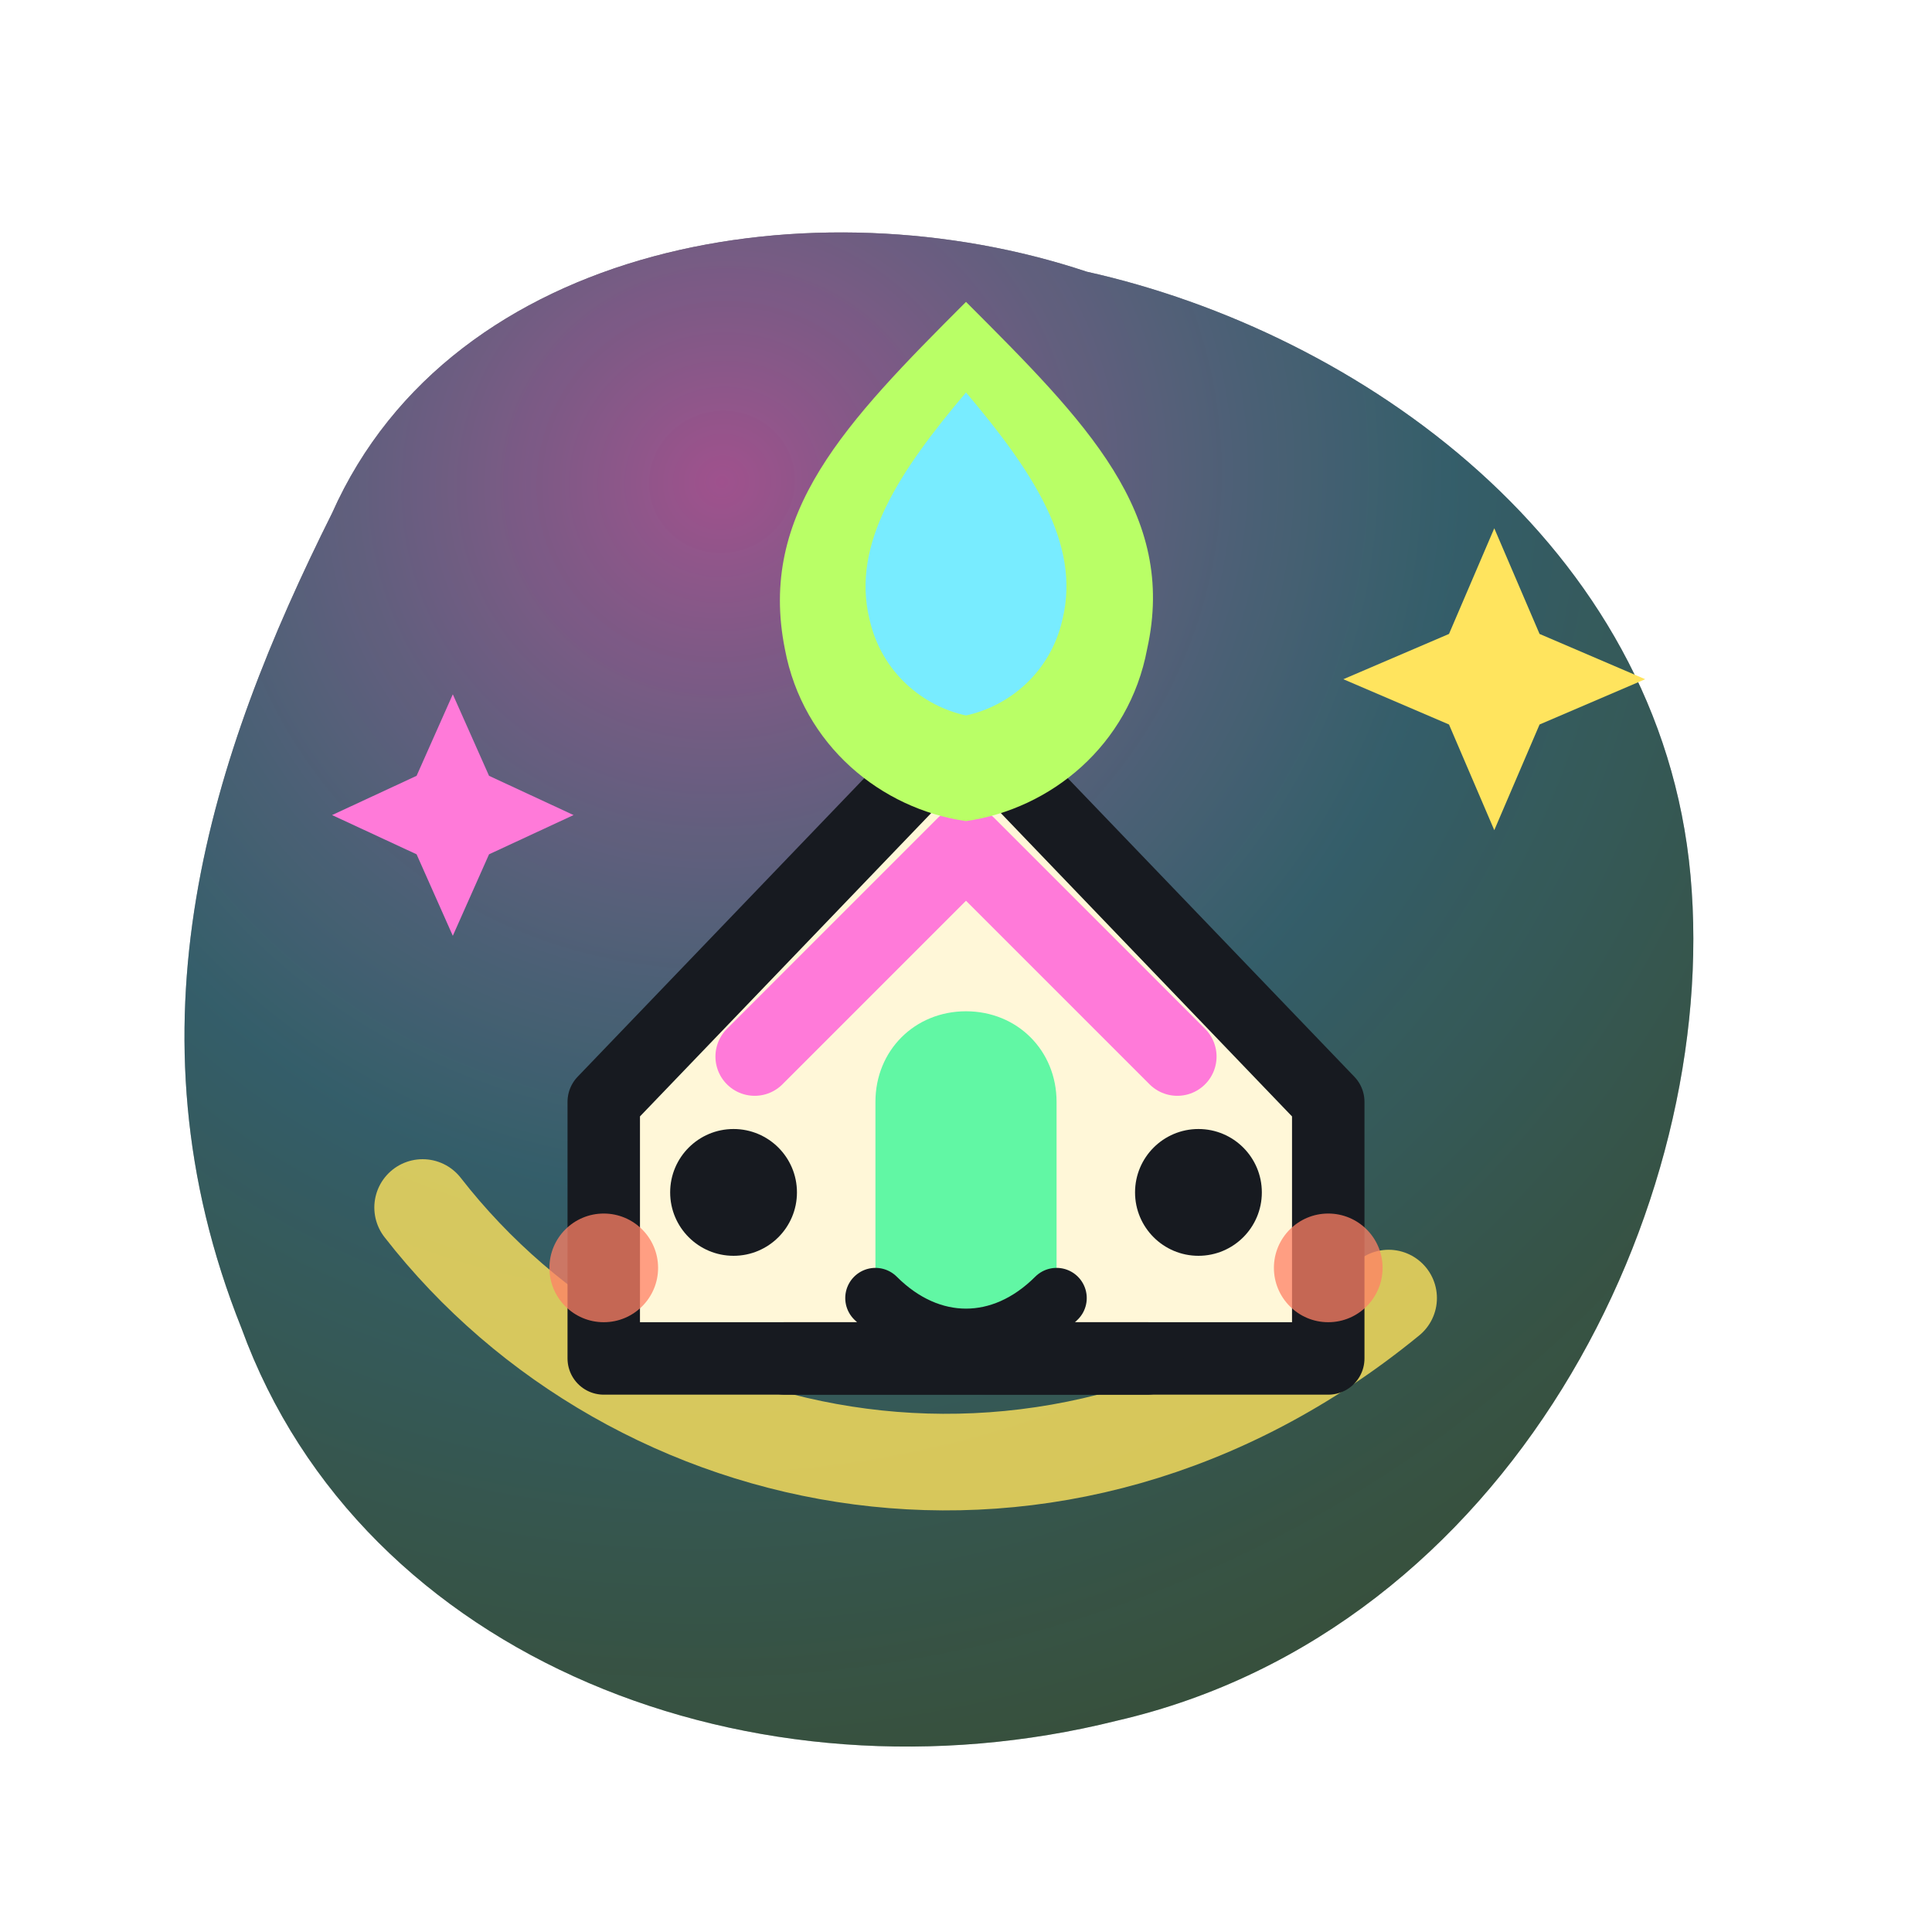
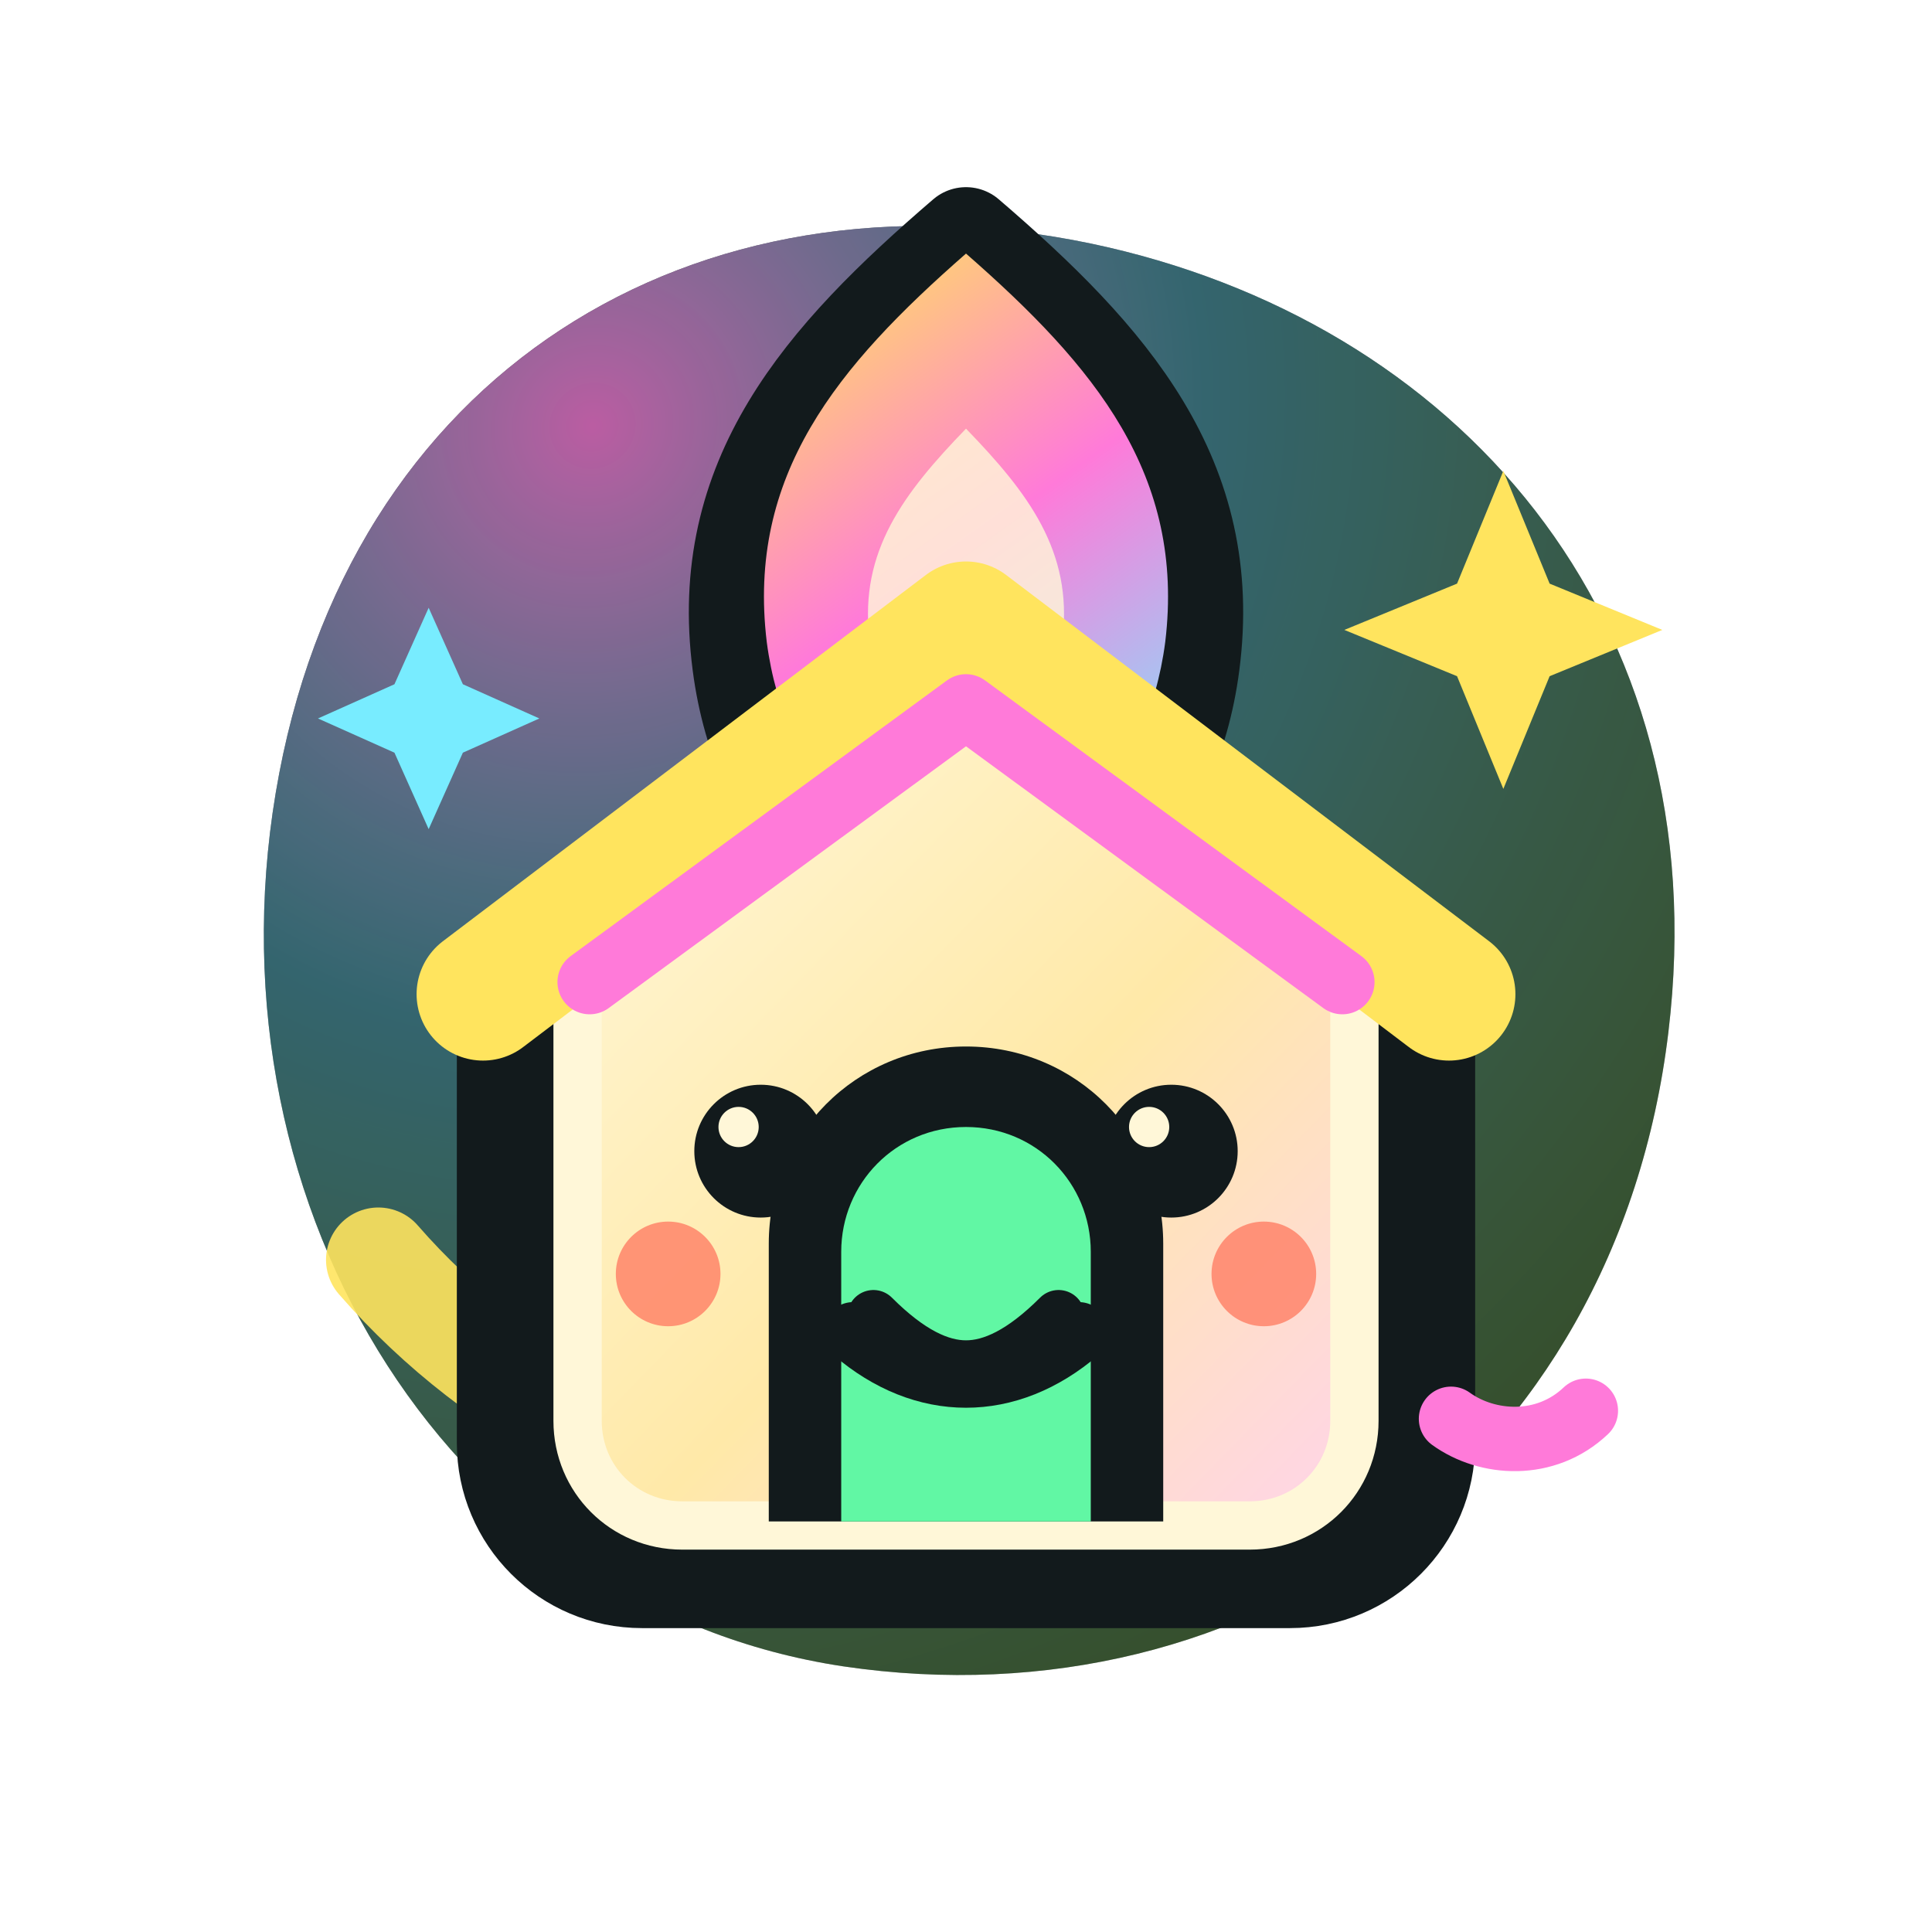
- <svg xmlns="http://www.w3.org/2000/svg" width="64" height="64" viewBox="0 0 64 64" fill="none">
-   <path d="M11 17C15 8 27 6 36 9C45 11 55 18 56 29C57 40 50 54 37 57C25 60 12 55 8 44C4 34 7 25 11 17Z" fill="#10141B" />
-   <path d="M11 17C15 8 27 6 36 9C45 11 55 18 56 29C57 40 50 54 37 57C25 60 12 55 8 44C4 34 7 25 11 17Z" fill="url(#paint0_radial)" />
-   <path d="M14 40C21 49 35 52 46 43" stroke="#FFE45E" stroke-width="3.2" stroke-linecap="round" opacity=".8" />
-   <path d="M20 36.5L32 24L44 36.5V45H20V36.5Z" fill="#FFF7D8" stroke="#171A20" stroke-width="2.4" stroke-linejoin="round" />
-   <path d="M25 35L32 28L39 35" stroke="#FF7AD9" stroke-width="2.6" stroke-linecap="round" stroke-linejoin="round" />
-   <path d="M29 45V36.5C29 34.8 30.3 33.5 32 33.5C33.7 33.5 35 34.8 35 36.5V45" fill="#61F7A4" />
-   <path d="M26 45H38" stroke="#171A20" stroke-width="2.4" stroke-linecap="round" />
-   <path d="M32 10C36 14 39 17 38 21.5C37.4 24.7 34.8 26.8 32 27.2C29.2 26.8 26.6 24.7 26 21.5C25.1 17 28 14 32 10Z" fill="#B9FF66" />
-   <path d="M32 13C34.2 15.6 35.8 18 35.2 20.5C34.8 22.3 33.4 23.4 32 23.7C30.6 23.4 29.2 22.3 28.8 20.5C28.2 18 29.8 15.6 32 13Z" fill="#78ECFF" />
-   <circle cx="24.3" cy="39.5" r="2.1" fill="#171A20" />
-   <circle cx="39.7" cy="39.5" r="2.1" fill="#171A20" />
-   <path d="M29 43C30.8 44.8 33.2 44.8 35 43" stroke="#171A20" stroke-width="2" stroke-linecap="round" />
-   <circle cx="20" cy="42" r="1.8" fill="#FF8066" opacity=".75" />
-   <circle cx="44" cy="42" r="1.8" fill="#FF8066" opacity=".75" />
-   <path d="M49.5 17.5L51 21L54.5 22.5L51 24L49.5 27.5L48 24L44.5 22.5L48 21L49.5 17.5Z" fill="#FFE45E" />
-   <path d="M15 23L16.2 25.7L19 27L16.2 28.3L15 31L13.8 28.3L11 27L13.8 25.7L15 23Z" fill="#FF7AD9" />
+ <svg xmlns="http://www.w3.org/2000/svg" width="96" height="96" viewBox="0 0 96 96" fill="none">
+   <path d="M13.7 39.4C17.2 18.5 34.5 8 54.2 12.1c18.1 3.8 31.2 18.5 28.7 39.2-2.6 21.6-20.7 34.5-41 31.5C22.6 79.9 10.2 60.3 13.7 39.4Z" fill="#0A1215" />
+   <path d="M13.7 39.4C17.2 18.5 34.5 8 54.2 12.1c18.1 3.8 31.2 18.5 28.7 39.2-2.6 21.6-20.7 34.5-41 31.5C22.6 79.9 10.2 60.3 13.7 39.4Z" fill="url(#badgeGlow)" />
+   <path d="M18.8 62.6c12.1 13.9 34.2 17 51.6 5.2" stroke="#FFE45E" stroke-width="5.2" stroke-linecap="round" opacity=".9" />
+   <path d="M48 11.8c7.1 6.1 12.3 12 11.1 21.2-1 7.7-6.1 12.1-11.1 13.1-5-1-10.1-5.4-11.1-13.1-1.2-9.2 4-15.1 11.1-21.2Z" fill="#121A1C" stroke="#121A1C" stroke-width="5" stroke-linejoin="round" />
+   <path d="M48 12.6c6.4 5.6 10.9 11 9.9 19.3-.9 6.9-5.4 10.8-9.9 11.8-4.5-1-9-4.9-9.9-11.8-1-8.3 3.5-13.7 9.9-19.3Z" fill="url(#flameCandy)" />
+   <path d="M48 21.3c3.1 3.2 5.3 6.1 4.8 10.4-.4 3.3-2.5 5.4-4.8 6.2-2.3-.8-4.4-2.9-4.8-6.2-.5-4.3 1.7-7.2 4.8-10.4Z" fill="#FFF7D8" opacity=".82" />
+   <path d="M25.2 48.4 48 31.4l22.8 17v23.3c0 3.7-3 6.7-6.7 6.7H31.9c-3.7 0-6.7-3-6.7-6.7V48.4Z" fill="#121A1C" stroke="#121A1C" stroke-width="5" stroke-linejoin="round" />
+   <path d="M28.7 49.7 48 35.3l19.3 14.4v20.9c0 2.9-2.3 5.2-5.2 5.2H33.9c-2.9 0-5.2-2.3-5.2-5.2V49.7Z" fill="url(#templeBody)" stroke="#FFF7D8" stroke-width="2.4" stroke-linejoin="round" />
+   <path d="M24 49.4 48 31.2l24 18.2" stroke="#FFE45E" stroke-width="6.6" stroke-linecap="round" stroke-linejoin="round" />
+   <path d="M29.3 48.8 48 35.1l18.7 13.7" stroke="#FF7AD9" stroke-width="3.2" stroke-linecap="round" stroke-linejoin="round" />
+   <path d="M38.2 75.6V61.8c0-5.4 4.3-9.8 9.8-9.8s9.8 4.4 9.8 9.8v13.8H38.2Z" fill="#121A1C" />
+   <path d="M41.8 75.6V62.2c0-3.4 2.7-6.2 6.2-6.2 3.5 0 6.2 2.8 6.2 6.2v13.4H41.8Z" fill="#61F7A4" />
+   <path d="M43.4 65.4c1.8 1.8 3.3 2.5 4.6 2.5s2.8-.7 4.6-2.5" stroke="#121A1C" stroke-width="2.6" stroke-linecap="round" />
+   <circle cx="37.8" cy="57.2" r="3.3" fill="#121A1C" />
+   <circle cx="58.2" cy="57.2" r="3.3" fill="#121A1C" />
+   <circle cx="36.7" cy="56" r="1" fill="#FFF7D8" />
+   <circle cx="57.1" cy="56" r="1" fill="#FFF7D8" />
+   <path d="M42.4 66.2c3.5 3 7.7 3 11.2 0" stroke="#121A1C" stroke-width="3" stroke-linecap="round" />
+   <circle cx="33.2" cy="63.3" r="2.6" fill="#FF8066" opacity=".82" />
+   <circle cx="62.8" cy="63.3" r="2.6" fill="#FF8066" opacity=".82" />
+   <path d="M74.7 23.4 77 29l5.6 2.3L77 33.6l-2.3 5.6-2.3-5.6-5.6-2.3 5.6-2.3 2.3-5.6Z" fill="#FFE45E" />
+   <path d="M21.3 30.2 23 34l3.8 1.7L23 37.4l-1.7 3.8-1.7-3.8-3.8-1.7 3.8-1.7 1.7-3.8Z" fill="#78ECFF" />
+   <path d="M72.1 70.5c1.8 1.3 4.7 1.5 6.7-.4" stroke="#FF7AD9" stroke-width="3.2" stroke-linecap="round" />
  <defs>
-     <radialGradient id="paint0_radial" cx="0" cy="0" r="1" gradientUnits="userSpaceOnUse" gradientTransform="translate(24 16) rotate(52) scale(53 54)">
-       <stop stop-color="#FF7AD9" stop-opacity=".6" />
-       <stop offset=".45" stop-color="#78ECFF" stop-opacity=".34" />
-       <stop offset="1" stop-color="#B9FF66" stop-opacity=".22" />
+     <radialGradient id="badgeGlow" cx="0" cy="0" r="1" gradientUnits="userSpaceOnUse" gradientTransform="translate(29 21) rotate(47) scale(72 74)">
+       <stop stop-color="#FF7AD9" stop-opacity=".72" />
+       <stop offset=".42" stop-color="#78ECFF" stop-opacity=".38" />
+       <stop offset="1" stop-color="#B9FF66" stop-opacity=".25" />
    </radialGradient>
+     <linearGradient id="flameCandy" x1="38" y1="14" x2="58" y2="42" gradientUnits="userSpaceOnUse">
+       <stop stop-color="#FFE45E" />
+       <stop offset=".48" stop-color="#FF7AD9" />
+       <stop offset="1" stop-color="#78ECFF" />
+     </linearGradient>
+     <linearGradient id="templeBody" x1="29" y1="38" x2="68" y2="76" gradientUnits="userSpaceOnUse">
+       <stop stop-color="#FFF7D8" />
+       <stop offset=".52" stop-color="#FFE9A8" />
+       <stop offset="1" stop-color="#FFD3EC" />
+     </linearGradient>
  </defs>
</svg>
